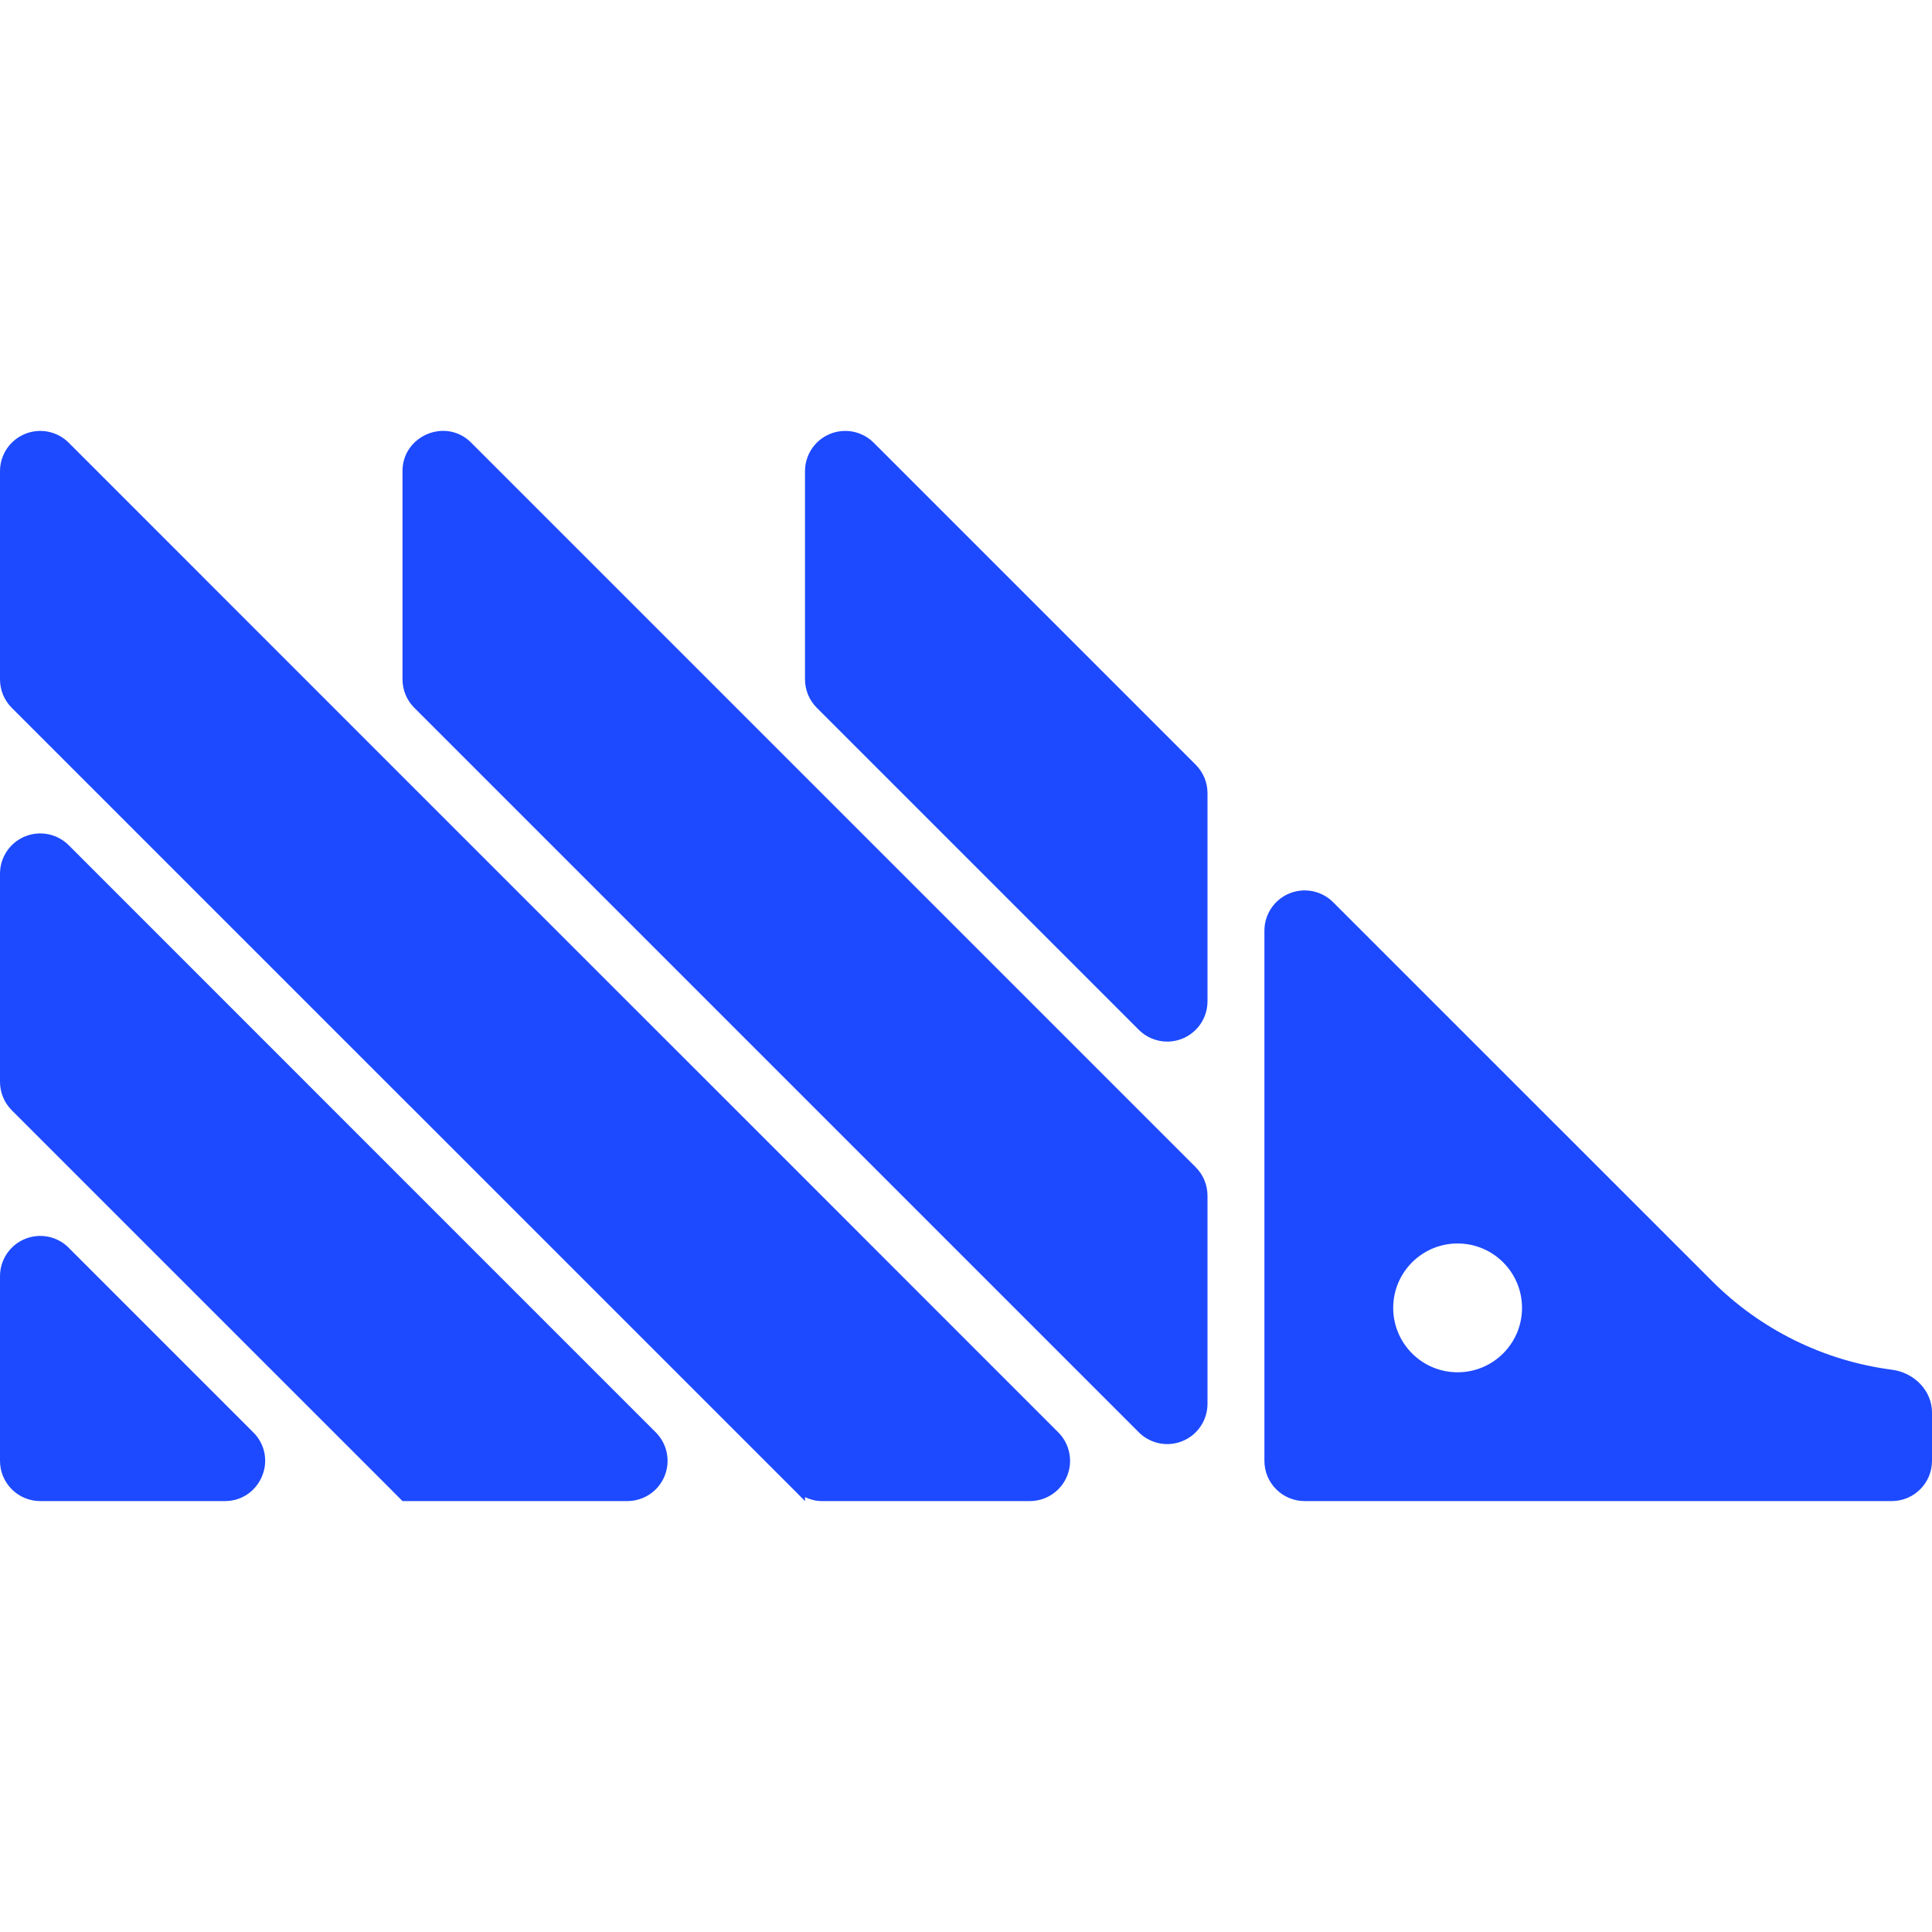
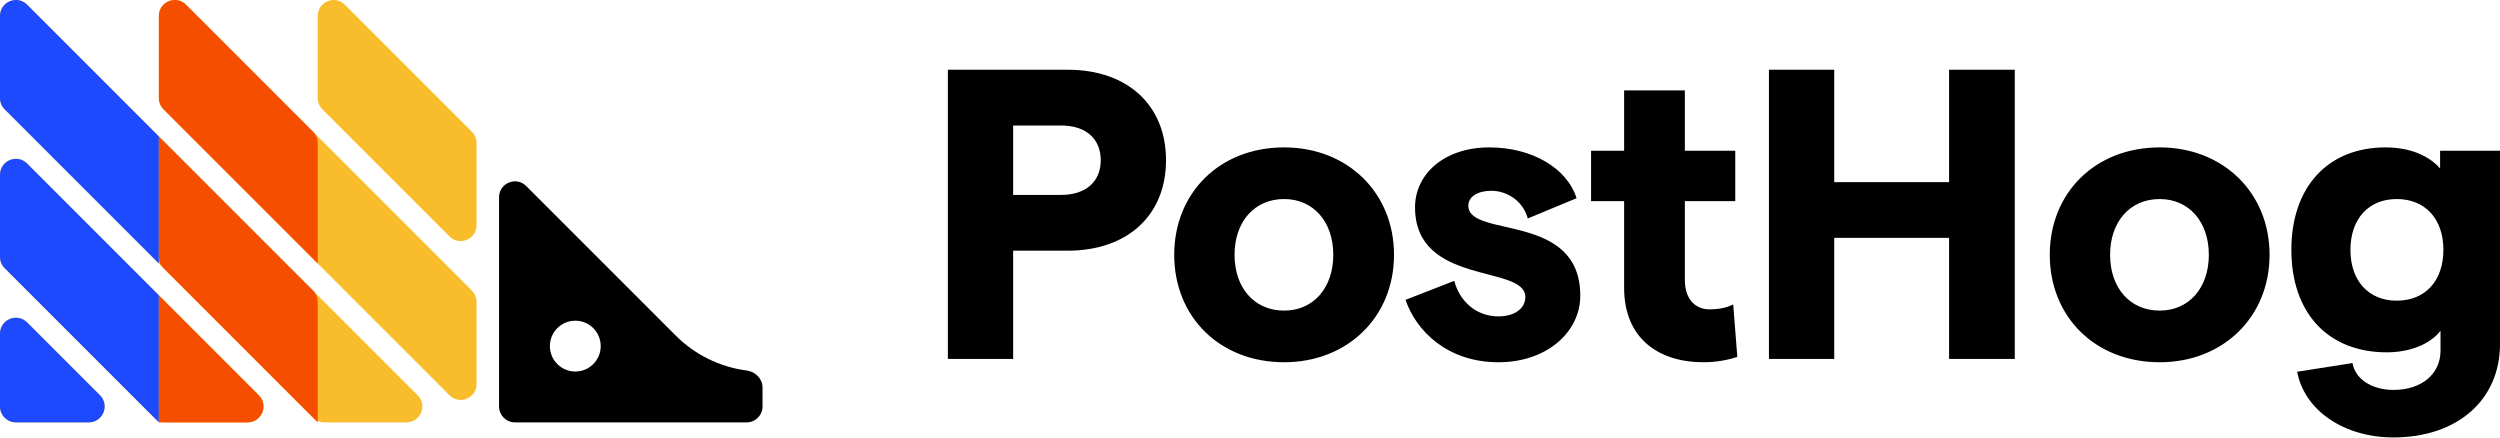
- <svg xmlns="http://www.w3.org/2000/svg" fill="#1D4AFF" role="img" viewBox="0 0 24 24">
-   <path d="M9.854 14.5 5 9.647.854 5.5A.5.5 0 0 0 0 5.854V8.44a.5.5 0 0 0 .146.353L5 13.647l.147.146L9.854 18.5l.146.147v-.049c.065.03.134.049.207.049h2.586a.5.5 0 0 0 .353-.854L9.854 14.5zm0-5-4-4a.487.487 0 0 0-.409-.144.515.515 0 0 0-.356.21.493.493 0 0 0-.089.288V8.44a.5.5 0 0 0 .147.353l9 9a.5.5 0 0 0 .853-.354v-2.585a.5.5 0 0 0-.146-.354l-5-5zm1-4a.5.5 0 0 0-.854.354V8.44a.5.5 0 0 0 .147.353l4 4a.5.5 0 0 0 .853-.354V9.854a.5.5 0 0 0-.146-.354l-4-4zm12.647 11.515a3.863 3.863 0 0 1-2.232-1.1l-4.708-4.707a.5.5 0 0 0-.854.354v6.585a.5.5 0 0 0 .5.5H23.5a.5.5 0 0 0 .5-.5v-.6c0-.276-.225-.497-.499-.532zm-5.394.032a.8.8 0 1 1 0-1.6.8.8 0 0 1 0 1.6zM.854 15.5a.5.5 0 0 0-.854.354v2.293a.5.5 0 0 0 .5.5h2.293c.222 0 .39-.135.462-.309a.493.493 0 0 0-.109-.545L.854 15.501zM5 14.647.854 10.5a.5.5 0 0 0-.854.353v2.586a.5.5 0 0 0 .146.353L4.854 18.5l.146.147h2.793a.5.5 0 0 0 .353-.854L5 14.647z" />
+ <svg xmlns="http://www.w3.org/2000/svg" viewBox="0 0 800 140">
+   <g fill-rule="nonzero" fill="none">
+     <path d="M55.383 75.225c-1.874 3.748-7.222 3.748-9.096 0l-4.482-8.963a5.085 5.085 0 0 1 0-4.548l4.482-8.964c1.874-3.748 7.222-3.748 9.096 0l4.482 8.964a5.084 5.084 0 0 1 0 4.548l-4.482 8.963Zm0 50.836c-1.874 3.747-7.222 3.747-9.096 0l-4.482-8.964a5.085 5.085 0 0 1 0-4.548l4.482-8.964c1.874-3.748 7.222-3.748 9.096 0l4.482 8.964a5.084 5.084 0 0 1 0 4.548l-4.482 8.964Z" fill="#1D4AFF" />
+     <path d="M0 106.765c0-4.53 5.477-6.8 8.68-3.596l23.307 23.307c3.204 3.204.935 8.68-3.595 8.68H5.085A5.085 5.085 0 0 1 0 130.073v-23.307Zm0-24.55c0 1.35.536 2.643 1.49 3.596l47.856 47.856a5.086 5.086 0 0 0 3.595 1.49h26.286c4.53 0 6.799-5.477 3.595-8.681L8.681 52.334C5.477 49.131 0 51.4 0 55.93v26.286Zm0-50.834c0 1.348.536 2.642 1.49 3.595l98.69 98.691a5.086 5.086 0 0 0 3.596 1.49h26.285c4.53 0 6.8-5.477 3.596-8.681L8.681 1.5C5.477-1.704 0 .565 0 5.095v26.286Zm50.835 0c0 1.348.536 2.642 1.49 3.595l91.5 91.5c3.203 3.204 8.68.935 8.68-3.596V96.595a5.086 5.086 0 0 0-1.49-3.596l-91.5-91.5c-3.203-3.203-8.68-.934-8.68 3.596v26.286ZM110.35 1.5c-3.203-3.204-8.68-.935-8.68 3.595v26.286c0 1.348.536 2.642 1.49 3.595l40.664 40.665c3.204 3.204 8.68.935 8.68-3.596V45.76a5.086 5.086 0 0 0-1.489-3.596L110.35 1.5Z" fill="#F9BD2B" />
+     <path d="m216.24 107.388-47.864-47.863c-3.204-3.204-8.681-.935-8.681 3.595v66.952a5.085 5.085 0 0 0 5.085 5.085h74.142a5.085 5.085 0 0 0 5.085-5.085v-6.097c0-2.809-2.286-5.052-5.07-5.414a39.27 39.27 0 0 1-22.698-11.173Zm-32.145 11.502a8.137 8.137 0 0 1-8.133-8.134 8.137 8.137 0 0 1 8.133-8.134 8.137 8.137 0 0 1 8.134 8.134 8.137 8.137 0 0 1-8.134 8.134Z" fill="#000" />
+     <path d="M0 130.072a5.085 5.085 0 0 0 5.085 5.085h23.307c4.53 0 6.799-5.477 3.595-8.681L8.681 103.169C5.477 99.966 0 102.235 0 106.765v23.307Zm50.835-86.418L8.68 1.5C5.477-1.704 0 .565 0 5.095v26.286c0 1.348.536 2.642 1.49 3.595l49.345 49.346V43.654ZM8.68 52.334C5.477 49.131 0 51.4 0 55.93v26.286c0 1.348.536 2.642 1.49 3.595l49.345 49.346V94.489L8.68 52.334Z" fill="#1D4AFF" />
+     <path d="M101.67 45.76a5.083 5.083 0 0 0-1.49-3.596L59.516 1.5c-3.204-3.204-8.681-.935-8.681 3.595v26.286c0 1.348.536 2.642 1.49 3.595l49.345 49.346V45.76Zm-50.835 89.397h28.392c4.53 0 6.799-5.477 3.595-8.681L50.835 94.489v40.668Zm0-91.503v38.562c0 1.348.536 2.642 1.49 3.595l49.345 49.346V96.595a5.084 5.084 0 0 0-1.49-3.596L50.835 43.654Z" fill="#F54E00" />
+     <path d="M303.32 114.86h20.888V80.22h17.452c19.17 0 31.466-11.37 31.466-28.954 0-17.584-12.295-28.954-31.466-28.954h-38.34v92.547Zm20.888-52.488V40.16h15.337c7.932 0 12.692 4.23 12.692 11.105 0 6.876-4.76 11.106-12.692 11.106h-15.337Zm86.71 53.545c20.36 0 35.167-14.543 35.167-34.375 0-19.831-14.807-34.374-35.167-34.374-20.625 0-35.168 14.543-35.168 34.374 0 19.832 14.543 34.375 35.168 34.375Zm-15.866-34.375c0-10.577 6.346-17.848 15.866-17.848 9.386 0 15.733 7.271 15.733 17.848 0 10.577-6.347 17.849-15.733 17.849-9.52 0-15.866-7.272-15.866-17.849Zm84.462 34.375c15.601 0 26.178-9.784 26.178-21.286 0-26.97-35.829-18.245-35.829-28.822 0-2.908 3.04-4.759 7.404-4.759 4.495 0 9.916 2.776 11.634 8.858l15.601-6.479c-3.04-9.65-14.279-16.261-27.896-16.261-14.676 0-23.798 8.725-23.798 19.17 0 25.252 35.3 18.245 35.3 28.69 0 3.702-3.437 6.214-8.594 6.214-7.403 0-12.56-5.156-14.146-11.37l-15.601 6.081c3.438 10.048 13.486 19.964 29.747 19.964Zm76.43-1.718-1.321-16.791c-2.248 1.19-5.157 1.586-7.536 1.586-4.76 0-7.933-3.437-7.933-9.387V64.355h16.13v-16.13h-16.13V28.923h-19.435v19.302h-10.577v16.13h10.577v27.764c0 16.13 10.974 23.798 25.384 23.798 3.967 0 7.669-.66 10.842-1.718Zm67.764-91.887v35.961h-36.755v-35.96h-20.89v92.546h20.89V76.122h36.755v38.737h21.021V22.312h-21.021Zm67.386 93.605c20.36 0 35.168-14.543 35.168-34.375 0-19.831-14.807-34.374-35.168-34.374-20.625 0-35.168 14.543-35.168 34.374 0 19.832 14.543 34.375 35.168 34.375ZM675.23 81.542c0-10.577 6.346-17.848 15.865-17.848 9.387 0 15.733 7.271 15.733 17.848 0 10.577-6.346 17.849-15.733 17.849-9.519 0-15.865-7.272-15.865-17.849Zm88.545 31.202c7.272 0 13.75-2.512 17.188-6.875v6.346c0 7.404-5.95 12.56-15.072 12.56-6.479 0-12.164-3.173-13.09-8.594l-17.715 2.777c2.38 12.56 15.204 21.022 30.805 21.022 20.492 0 34.11-12.032 34.11-29.88V48.225h-19.17v5.685c-3.57-4.098-9.652-6.742-17.452-6.742-18.51 0-30.144 12.692-30.144 32.788 0 20.096 11.634 32.788 30.54 32.788ZM752.14 79.956c0-9.916 5.817-16.262 14.807-16.262 9.123 0 14.94 6.346 14.94 16.262s-5.817 16.262-14.94 16.262c-8.99 0-14.807-6.346-14.807-16.262Z" fill="#000" />
+   </g>
</svg>
